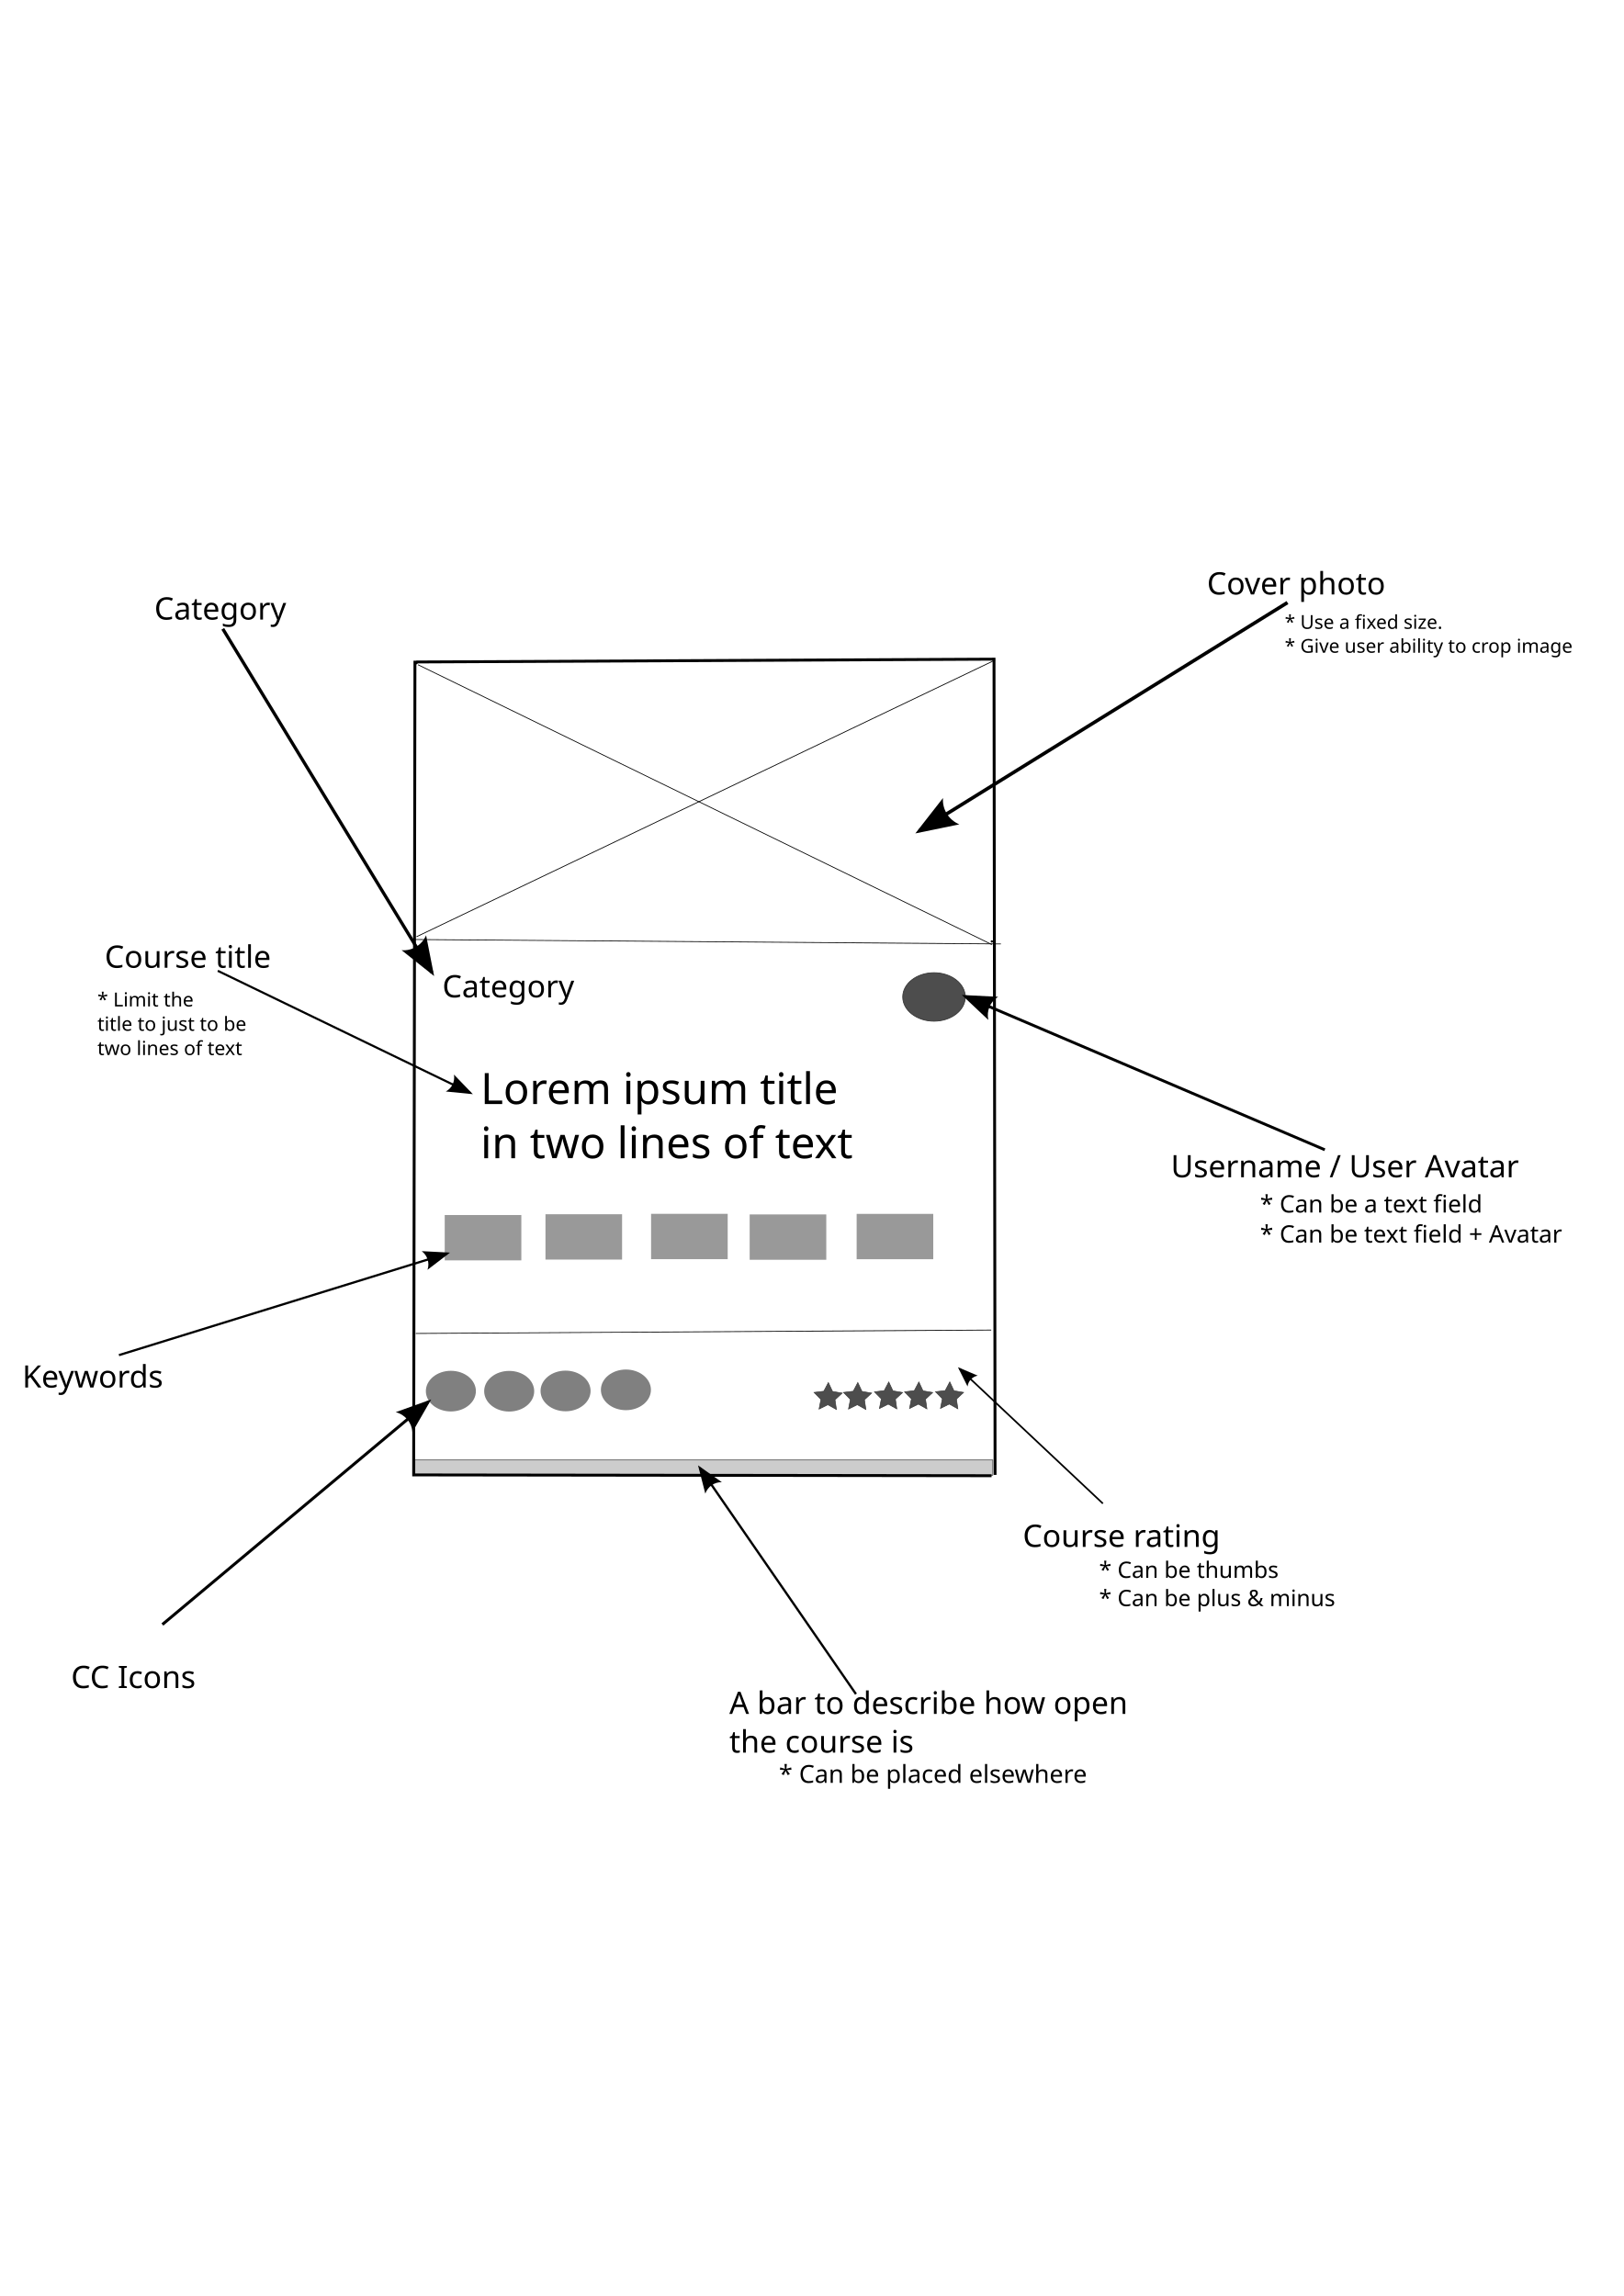
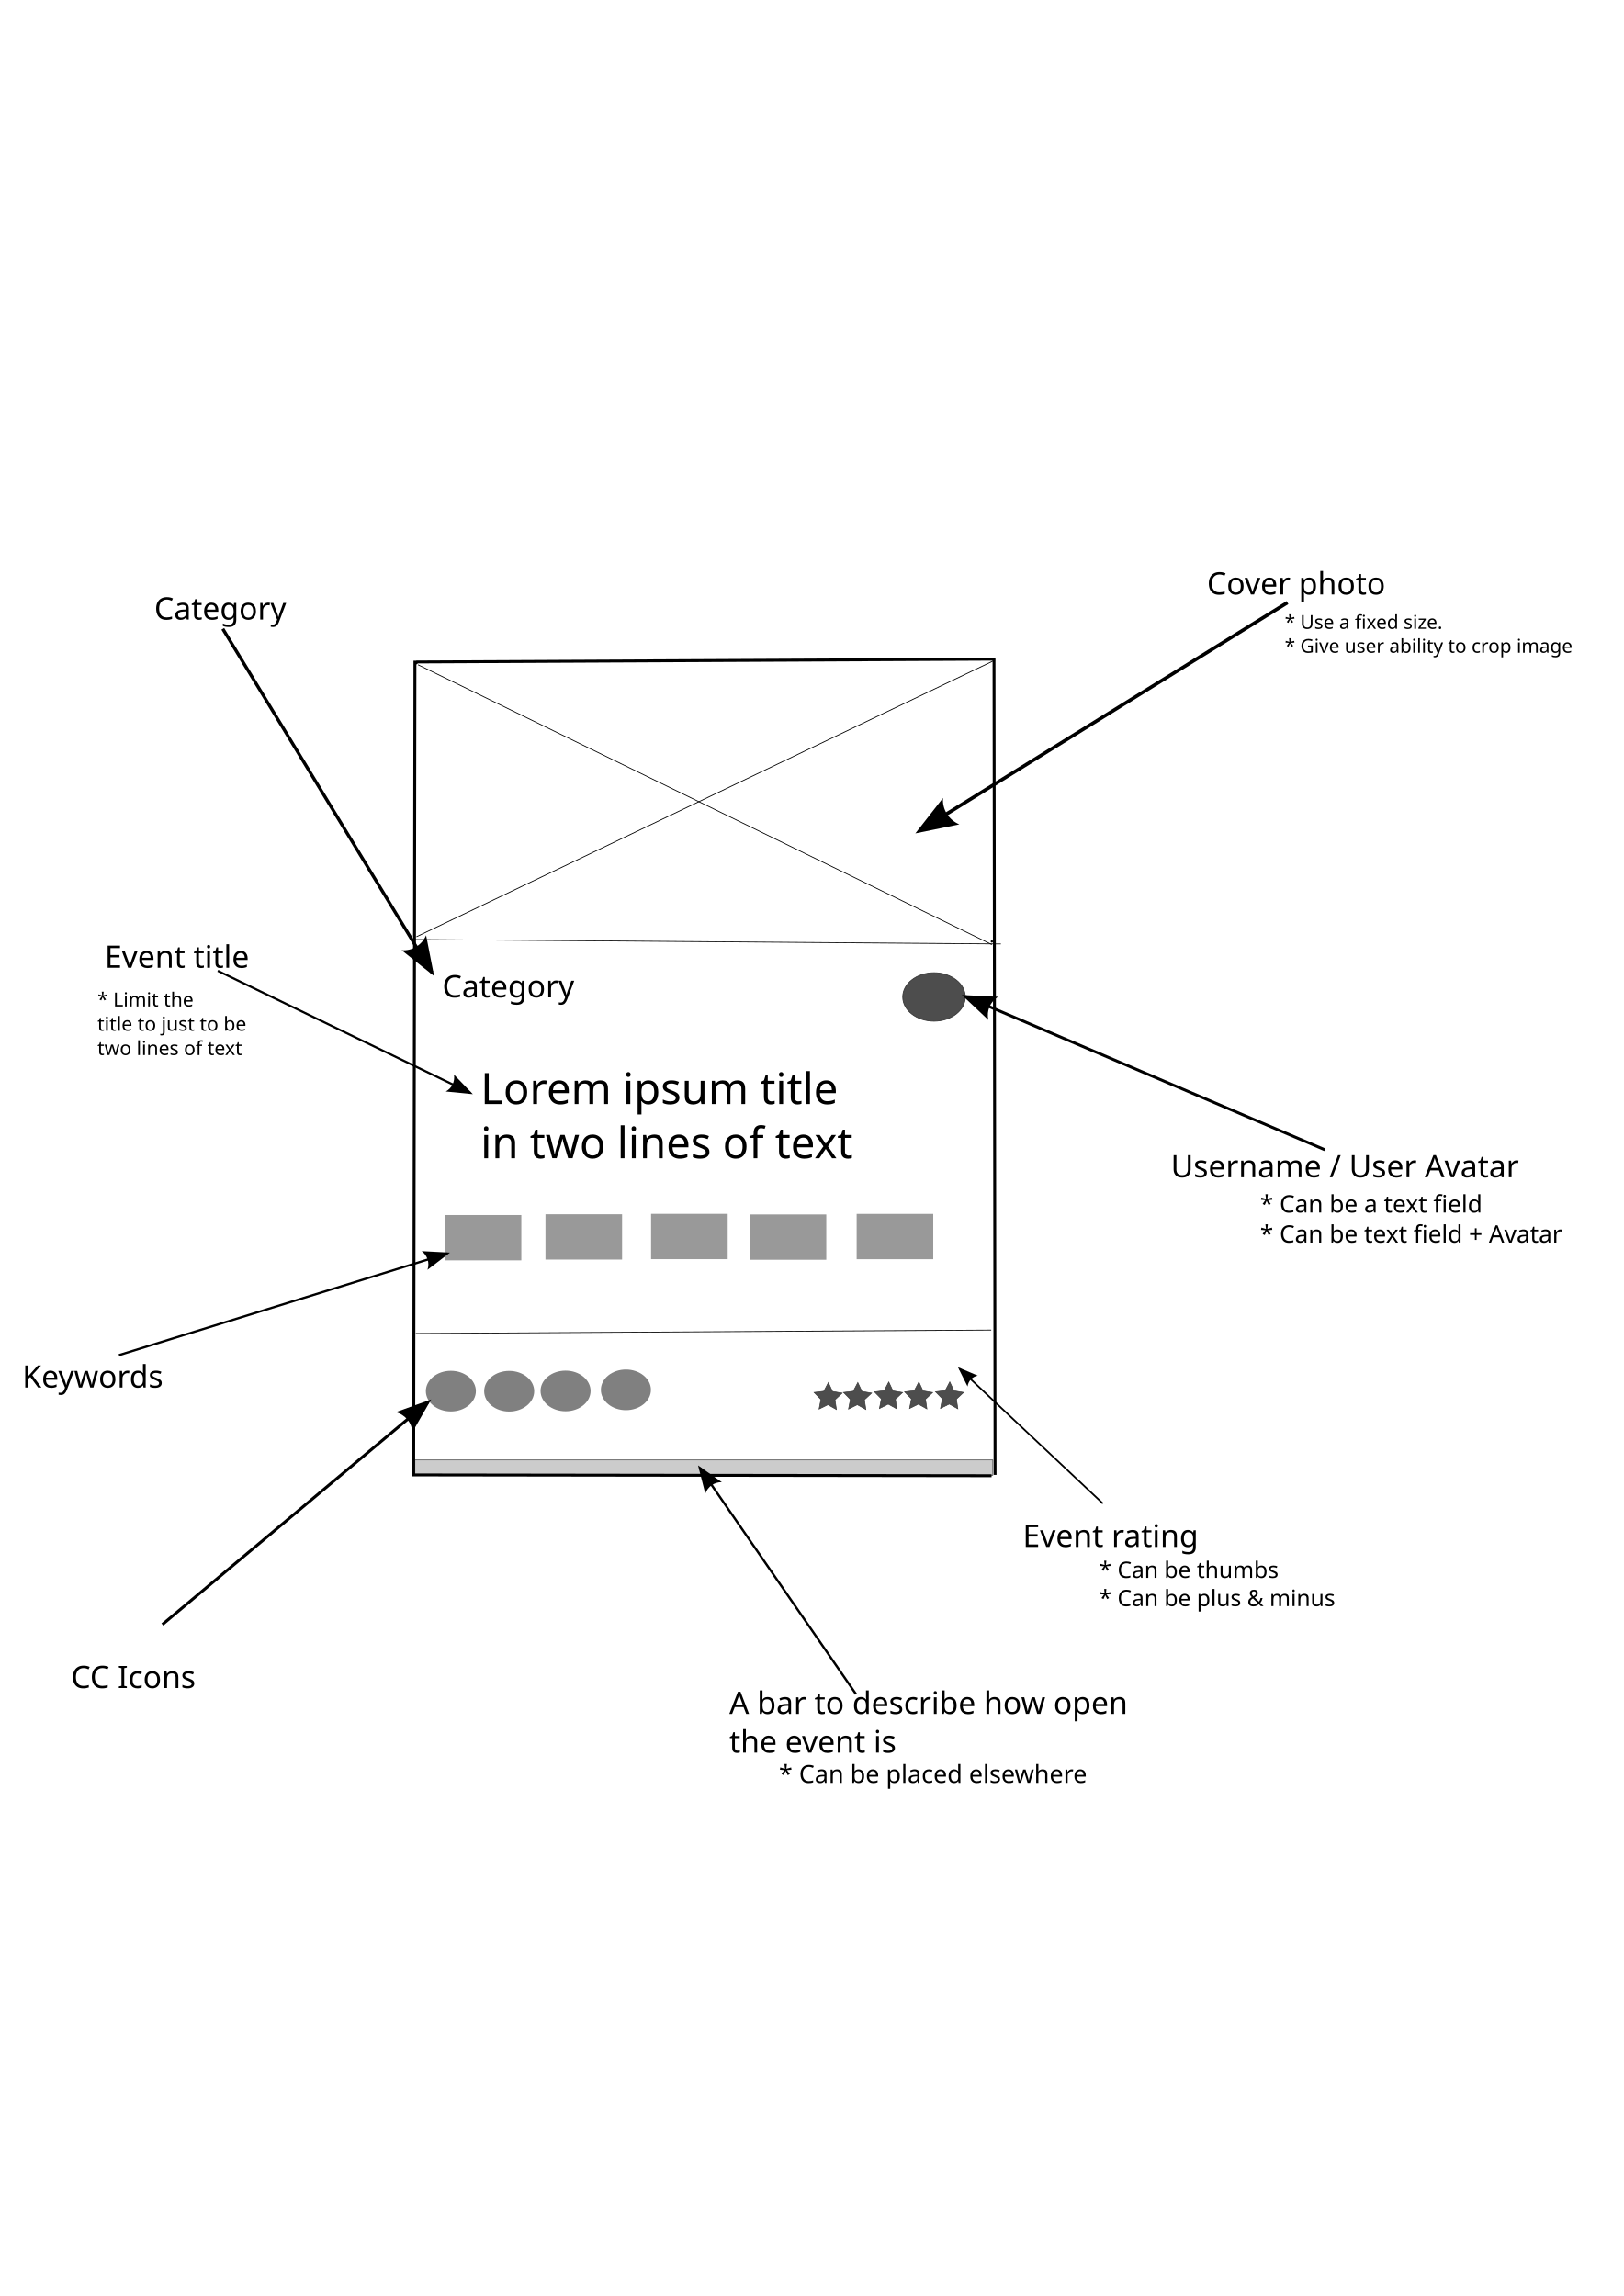
<svg xmlns="http://www.w3.org/2000/svg" xmlns:ns1="http://www.openswatchbook.org/uri/2009/osb" width="744.094" height="1052.362" id="svg2" version="1.1">
  <defs id="defs4">
    <marker orient="auto" refY="0.0" refX="0.0" id="Arrow2Lend" style="overflow:visible;">
      <path id="path7045" style="fill-rule:evenodd;stroke-width:0.625;stroke-linejoin:round;" d="M 8.719,4.034 L -2.207,0.016 L 8.719,-4.002 C 6.973,-1.63 6.983,1.616 8.719,4.034 z " transform="scale(1.1) rotate(180) translate(1,0)" />
    </marker>
    <marker orient="auto" refY="0.0" refX="0.0" id="Arrow1Lend" style="overflow:visible;">
      <path id="path7027" d="M 0.0,0.0 L 5.0,-5.0 L -12.5,0.0 L 5.0,5.0 L 0.0,0.0 z " style="fill-rule:evenodd;stroke:#000000;stroke-width:1.0pt;" transform="scale(0.8) rotate(180) translate(12.5,0)" />
    </marker>
    <linearGradient id="linearGradient5255" ns1:paint="solid">
      <stop style="stop-color:#000000;stop-opacity:1;" offset="0" id="stop5257" />
    </linearGradient>
    <linearGradient id="linearGradient3805" ns1:paint="solid">
      <stop style="stop-color:#000000;stop-opacity:1;" offset="0" id="stop3807" />
    </linearGradient>
    <marker orient="auto" refY="0" refX="0" id="Arrow2Lend-6" style="overflow:visible">
      <path id="path7045-1" style="fill-rule:evenodd;stroke-width:0.625;stroke-linejoin:round" d="M 8.719,4.034 -2.207,0.016 8.719,-4.002 c -1.745,2.372 -1.735,5.617 -6e-7,8.035 z" transform="matrix(-1.1,0,0,-1.1,-1.1,0)" />
    </marker>
    <marker orient="auto" refY="0" refX="0" id="Arrow2Lend-1" style="overflow:visible">
      <path id="path7045-8" style="fill-rule:evenodd;stroke-width:0.625;stroke-linejoin:round" d="M 8.719,4.034 -2.207,0.016 8.719,-4.002 c -1.745,2.372 -1.735,5.617 -6e-7,8.035 z" transform="matrix(-1.1,0,0,-1.1,-1.1,0)" />
    </marker>
    <marker orient="auto" refY="0" refX="0" id="Arrow2Lend-8" style="overflow:visible">
      <path id="path7045-83" style="fill-rule:evenodd;stroke-width:0.625;stroke-linejoin:round" d="M 8.719,4.034 -2.207,0.016 8.719,-4.002 c -1.745,2.372 -1.735,5.617 -6e-7,8.035 z" transform="matrix(-1.1,0,0,-1.1,-1.1,0)" />
    </marker>
    <marker orient="auto" refY="0" refX="0" id="Arrow2Lend-7" style="overflow:visible">
      <path id="path7045-3" style="fill-rule:evenodd;stroke-width:0.625;stroke-linejoin:round" d="M 8.719,4.034 -2.207,0.016 8.719,-4.002 c -1.745,2.372 -1.735,5.617 -6e-7,8.035 z" transform="matrix(-1.1,0,0,-1.1,-1.1,0)" />
    </marker>
    <marker orient="auto" refY="0" refX="0" id="Arrow2Lend-3" style="overflow:visible">
      <path id="path7045-9" style="fill-rule:evenodd;stroke-width:0.625;stroke-linejoin:round" d="M 8.719,4.034 -2.207,0.016 8.719,-4.002 c -1.745,2.372 -1.735,5.617 -6e-7,8.035 z" transform="matrix(-1.1,0,0,-1.1,-1.1,0)" />
    </marker>
    <marker orient="auto" refY="0" refX="0" id="Arrow2Lend-9" style="overflow:visible">
      <path id="path7045-84" style="fill-rule:evenodd;stroke-width:0.625;stroke-linejoin:round" d="M 8.719,4.034 -2.207,0.016 8.719,-4.002 c -1.745,2.372 -1.735,5.617 -6e-7,8.035 z" transform="matrix(-1.1,0,0,-1.1,-1.1,0)" />
    </marker>
    <marker orient="auto" refY="0" refX="0" id="Arrow2Lend-37" style="overflow:visible">
      <path id="path7045-15" style="fill-rule:evenodd;stroke-width:0.625;stroke-linejoin:round" d="M 8.719,4.034 -2.207,0.016 8.719,-4.002 c -1.745,2.372 -1.735,5.617 -6e-7,8.035 z" transform="matrix(-1.1,0,0,-1.1,-1.1,0)" />
    </marker>
  </defs>
  <g id="layer1">
    <path style="fill:none;stroke:#000000;stroke-width:0.345px;stroke-linecap:butt;stroke-linejoin:miter;stroke-opacity:1" d="m 190.138,430.619 268.537,2.036" id="path2987" />
    <text xml:space="preserve" style="font-size:14.186px;font-style:normal;font-weight:normal;line-height:125%;letter-spacing:0px;word-spacing:0px;fill:#000000;fill-opacity:1;stroke:none;font-family:Sans" x="202.712" y="457.132" id="text2989">
      <tspan id="tspan2991" x="202.712" y="457.132" style="font-size:14.186px">Category</tspan>
    </text>
    <path style="fill:#4d4d4d;fill-opacity:1;stroke:#333333" id="path6345" d="m 717.208,459.403 a 40.406,31.315 0 1 1 -80.812,0 40.406,31.315 0 1 1 80.812,0 z" transform="matrix(0.3546597,0,0,0.3546597,187.9936,294.0165)" />
    <text xml:space="preserve" style="font-size:14.186px;font-style:normal;font-weight:normal;line-height:125%;letter-spacing:0px;word-spacing:0px;fill:#000000;fill-opacity:1;stroke:none;font-family:Sans" x="220.237" y="506.03" id="text6347">
      <tspan id="tspan6349" x="220.237" y="506.03" style="font-size:19.861px">Lorem ipsum title</tspan>
      <tspan x="220.237" y="530.856" id="tspan6351" style="font-size:19.861px">in two lines of text</tspan>
    </text>
    <rect style="fill:#999999;fill-opacity:1" id="rect6369" width="35.11" height="20.779" x="203.801" y="556.903" />
    <rect style="fill:#999999;fill-opacity:1" id="rect6369-1" width="35.11" height="20.779" x="249.973" y="556.544" />
    <rect style="fill:#999999;fill-opacity:1" id="rect6369-1-9" width="35.11" height="20.779" x="298.372" y="556.355" />
    <rect style="fill:#999999;fill-opacity:1" id="rect6369-1-9-5" width="35.11" height="20.779" x="343.548" y="556.631" />
    <rect style="fill:#999999;fill-opacity:1" id="rect6369-1-9-3" width="35.11" height="20.779" x="392.575" y="556.378" />
    <path style="fill:#808080;fill-opacity:1" id="path6438" d="m 86.873,890.738 a 32.325,26.264 0 1 1 -64.65,0 32.325,26.264 0 1 1 64.65,0 z" transform="matrix(0.3546597,0,0,0.3546597,187.2771,321.7095)" />
    <path transform="matrix(0.3546597,0,0,0.3546597,239.8365,321.63)" style="fill:#808080;fill-opacity:1" id="path6438-9" d="m 86.873,890.738 a 32.325,26.264 0 1 1 -64.65,0 32.325,26.264 0 1 1 64.65,0 z" />
    <path transform="matrix(0.3546597,0,0,0.3546597,213.9983,321.7529)" style="fill:#808080;fill-opacity:1" id="path6438-1" d="m 86.873,890.738 a 32.325,26.264 0 1 1 -64.65,0 32.325,26.264 0 1 1 64.65,0 z" />
    <path transform="matrix(0.3546597,0,0,0.3546597,267.4884,321.122)" style="fill:#808080;fill-opacity:1" id="path6438-7" d="m 86.873,890.738 a 32.325,26.264 0 1 1 -64.65,0 32.325,26.264 0 1 1 64.65,0 z" />
    <path id="path6478" style="fill:#000000;stroke:none" d="m 3.52,3.824 a 1.5,1.5 0 1 1 -3,0 1.5,1.5 0 1 1 3,0 z" transform="matrix(0.3546597,0,0,0.3546597,190.1432,302.6147)" />
    <path id="path6480" style="fill:#000000;stroke:none" d="m 746.993,363.438 a 1.5,1.5 0 1 1 -3,0 1.5,1.5 0 1 1 3,0 z" transform="matrix(0.3546597,0,0,0.3546597,190.1432,302.6147)" />
    <path style="fill:none;stroke:#000000;stroke-width:0.354px;stroke-linecap:butt;stroke-linejoin:miter;stroke-opacity:1" d="m 191.576,304.687 262.964,128.258" id="path6484" />
    <path style="fill:none;stroke:#000000;stroke-width:0.36px;stroke-linecap:butt;stroke-linejoin:miter;stroke-opacity:1" d="M 190.862,429.359 455.97,302.541" id="path6486" />
    <path style="fill:#4d4d4d;fill-opacity:1;stroke:#333333" id="path6492-10" d="m 404.566,901.344 -14.433,-8.025 -14.793,7.34 3.172,-16.207 -11.552,-11.801 16.394,-1.991 7.653,-14.634 6.96,14.976 16.282,2.757 -12.092,11.247 z" transform="matrix(0.2728638,0,0,0.2728638,272.924,400.0947)" />
    <path style="fill:#4d4d4d;fill-opacity:1;stroke:#333333" id="path6492-10-8" d="m 404.566,901.344 -14.433,-8.025 -14.793,7.34 3.172,-16.207 -11.552,-11.801 16.394,-1.991 7.653,-14.634 6.96,14.976 16.282,2.757 -12.092,11.247 z" transform="matrix(0.2728638,0,0,0.2728638,328.5709,399.7865)" />
    <path style="fill:#4d4d4d;fill-opacity:1;stroke:#333333" id="path6492-10-0" d="m 404.566,901.344 -14.433,-8.025 -14.793,7.34 3.172,-16.207 -11.552,-11.801 16.394,-1.991 7.653,-14.634 6.96,14.976 16.282,2.757 -12.092,11.247 z" transform="matrix(0.2728638,0,0,0.2728638,314.3945,399.8263)" />
    <path style="fill:#4d4d4d;fill-opacity:1;stroke:#333333" id="path6492-10-9" d="m 404.566,901.344 -14.433,-8.025 -14.793,7.34 3.172,-16.207 -11.552,-11.801 16.394,-1.991 7.653,-14.634 6.96,14.976 16.282,2.757 -12.092,11.247 z" transform="matrix(0.2728638,0,0,0.2728638,300.6041,399.8263)" />
    <path style="fill:#4d4d4d;fill-opacity:1;stroke:#333333" id="path6492-10-4" d="m 404.566,901.344 -14.433,-8.025 -14.793,7.34 3.172,-16.207 -11.552,-11.801 16.394,-1.991 7.653,-14.634 6.96,14.976 16.282,2.757 -12.092,11.247 z" transform="matrix(0.2728638,0,0,0.2728638,286.4198,400.089)" />
    <rect style="fill:#cccccc;fill-opacity:1;stroke:#333333;stroke-width:0.277" id="rect6620" width="264.832" height="6.982" x="190.149" y="669.182" />
    <path style="fill:none;stroke:#000000;stroke-width:0.974;stroke-linecap:butt;stroke-linejoin:miter;stroke-miterlimit:4;stroke-opacity:1;stroke-dasharray:none;marker-start:none;marker-end:url(#Arrow2Lend)" d="M 99.796,444.963 215.53,500.958" id="path6838" />
    <text xml:space="preserve" style="font-size:14.186px;font-style:normal;font-weight:normal;line-height:125%;letter-spacing:0px;word-spacing:0px;fill:#000000;fill-opacity:1;stroke:none;font-family:Sans" x="47.964" y="443.56" id="text7650">
-       <tspan id="tspan7652" x="47.964" y="443.56">Course title</tspan>
+       <tspan id="tspan7652" x="47.964" y="443.56">Event title</tspan>
    </text>
    <path style="fill:none;stroke:#000000;stroke-width:1.608;stroke-linecap:butt;stroke-linejoin:miter;stroke-miterlimit:4;stroke-opacity:1;stroke-dasharray:none;marker-start:none;marker-end:url(#Arrow2Lend)" d="M 590.01,276.187 421.273,380.839" id="path6838-7" />
    <text xml:space="preserve" style="font-size:14.186px;font-style:normal;font-weight:normal;line-height:125%;letter-spacing:0px;word-spacing:0px;fill:#000000;fill-opacity:1;stroke:none;font-family:Sans" x="553.117" y="272.468" id="text7697">
      <tspan id="tspan7699" x="553.117" y="272.468">Cover photo</tspan>
    </text>
    <path style="fill:none;stroke:#000000;stroke-width:1.487;stroke-linecap:butt;stroke-linejoin:miter;stroke-miterlimit:4;stroke-opacity:1;stroke-dasharray:none;marker-start:none;marker-end:url(#Arrow2Lend)" d="M 102.092,288.222 197.893,445.696" id="path6838-7-3" />
    <text xml:space="preserve" style="font-size:14.186px;font-style:normal;font-weight:normal;line-height:125%;letter-spacing:0px;word-spacing:0px;fill:#000000;fill-opacity:1;stroke:none;font-family:Sans" x="70.714" y="283.968" id="text7725">
      <tspan id="tspan7727" x="70.714" y="283.968">Category</tspan>
    </text>
    <path style="fill:none;stroke:#000000;stroke-width:1.303;stroke-linecap:butt;stroke-linejoin:miter;stroke-miterlimit:4;stroke-opacity:1;stroke-dasharray:none;marker-start:none;marker-end:url(#Arrow2Lend)" d="M 607.123,526.992 442.382,456.697" id="path6838-7-9" />
    <text xml:space="preserve" style="font-size:14.186px;font-style:normal;font-weight:normal;line-height:125%;letter-spacing:0px;word-spacing:0px;fill:#000000;fill-opacity:1;stroke:none;font-family:Sans" x="536.56" y="539.601" id="text7753">
      <tspan id="tspan7755" x="536.56" y="539.601">Username / User Avatar</tspan>
    </text>
    <path style="fill:none;stroke:#000000;stroke-width:1.013;stroke-linecap:butt;stroke-linejoin:miter;stroke-miterlimit:4;stroke-opacity:1;stroke-dasharray:none;marker-start:none;marker-end:url(#Arrow2Lend)" d="M 54.505,621.115 204.932,574.546" id="path6838-1" />
    <text xml:space="preserve" style="font-size:14.186px;font-style:normal;font-weight:normal;line-height:125%;letter-spacing:0px;word-spacing:0px;fill:#000000;fill-opacity:1;stroke:none;font-family:Sans" x="10.204" y="635.976" id="text7781">
      <tspan id="tspan7783" x="10.204" y="635.976">Keywords</tspan>
    </text>
    <path style="fill:none;stroke:#000000;stroke-width:1.349;stroke-linecap:butt;stroke-linejoin:miter;stroke-miterlimit:4;stroke-opacity:1;stroke-dasharray:none;marker-start:none;marker-end:url(#Arrow2Lend)" d="M 74.415,744.574 196.243,642.591" id="path6838-8" />
    <text xml:space="preserve" style="font-size:14.186px;font-style:normal;font-weight:normal;line-height:125%;letter-spacing:0px;word-spacing:0px;fill:#000000;fill-opacity:1;stroke:none;font-family:Sans" x="32.562" y="773.707" id="text7796">
      <tspan id="tspan7798" x="32.562" y="773.707">CC Icons</tspan>
    </text>
    <path style="fill:none;stroke:#000000;stroke-width:1.043;stroke-linecap:butt;stroke-linejoin:miter;stroke-miterlimit:4;stroke-opacity:1;stroke-dasharray:none;marker-start:none;marker-end:url(#Arrow2Lend)" d="M 392.263,776.485 320.694,672.782" id="path6838-6" />
    <text xml:space="preserve" style="font-size:14.186px;font-style:normal;font-weight:normal;line-height:125%;letter-spacing:0px;word-spacing:0px;fill:#000000;fill-opacity:1;stroke:none;font-family:Sans" x="468.706" y="709.004" id="text7811">
-       <tspan id="tspan7813" x="468.706" y="709.004">Course rating</tspan>
+       <tspan id="tspan7813" x="468.706" y="709.004">Event rating</tspan>
    </text>
    <path style="fill:none;stroke:#000000;stroke-width:0.771;stroke-linecap:butt;stroke-linejoin:miter;stroke-miterlimit:4;stroke-opacity:1;stroke-dasharray:none;marker-start:none;marker-end:url(#Arrow2Lend)" d="M 505.419,689.137 439.74,627.344" id="path6838-6-2" />
    <text xml:space="preserve" style="font-size:14.186px;font-style:normal;font-weight:normal;line-height:125%;letter-spacing:0px;word-spacing:0px;fill:#000000;fill-opacity:1;stroke:none;font-family:Sans" x="334.224" y="785.568" id="text7839">
      <tspan id="tspan7841" x="334.224" y="785.568">A bar to describe how open</tspan>
-       <tspan x="334.224" y="803.301" id="tspan7847">the course is</tspan>
+       <tspan x="334.224" y="803.301" id="tspan7847">the event is</tspan>
    </text>
    <text xml:space="preserve" style="font-size:9.93px;font-style:normal;font-weight:normal;line-height:125%;letter-spacing:0px;word-spacing:0px;fill:#000000;fill-opacity:1;stroke:none;font-family:Sans" x="671.723" y="342.775" id="text7849">
      <tspan id="tspan7851" x="671.723" y="342.775" />
    </text>
    <text xml:space="preserve" style="font-size:11.349px;font-style:normal;font-weight:normal;line-height:125%;letter-spacing:0px;word-spacing:0px;fill:#000000;fill-opacity:1;stroke:none;font-family:Sans" x="673.683" y="340.032" id="text7853">
      <tspan id="tspan7855" x="673.683" y="340.032" />
    </text>
    <text xml:space="preserve" style="font-size:11.031px;font-style:normal;font-weight:normal;line-height:125%;letter-spacing:0px;word-spacing:0px;fill:#000000;fill-opacity:1;stroke:none;font-family:Sans" x="577.445" y="555.747" id="text7857">
      <tspan id="tspan7859" x="577.445" y="555.747">* Can be a text field</tspan>
      <tspan x="577.445" y="569.536" id="tspan7861">* Can be text field + Avatar</tspan>
    </text>
    <text xml:space="preserve" style="font-size:11.131px;font-style:normal;font-weight:normal;line-height:125%;letter-spacing:0px;word-spacing:0px;fill:#000000;fill-opacity:1;stroke:none;font-family:Sans" x="44.639" y="461.308" id="text7863">
      <tspan id="tspan7865" x="44.639" y="461.308" style="font-size:8.905px">* Limit the </tspan>
      <tspan x="44.639" y="472.439" style="font-size:8.905px" id="tspan7869">title to just to be</tspan>
      <tspan x="44.639" y="483.57" id="tspan7867" style="font-size:8.905px">two lines of text</tspan>
    </text>
    <text xml:space="preserve" style="font-size:14.186px;font-style:normal;font-weight:normal;line-height:125%;letter-spacing:0px;word-spacing:0px;fill:#000000;fill-opacity:1;stroke:none;font-family:Sans" x="356.944" y="817.155" id="text7871">
      <tspan id="tspan7873" x="356.944" y="817.155" style="font-size:11.349px">* Can be placed elsewhere</tspan>
    </text>
    <text xml:space="preserve" style="font-size:12.941px;font-style:normal;font-weight:normal;line-height:125%;letter-spacing:0px;word-spacing:0px;fill:#000000;fill-opacity:1;stroke:none;font-family:Sans" x="503.684" y="723.212" id="text7875">
      <tspan id="tspan7877" x="503.684" y="723.212" style="font-size:10.353px">* Can be thumbs</tspan>
      <tspan x="503.684" y="736.153" id="tspan7879" style="font-size:10.353px">* Can be plus &amp; minus</tspan>
    </text>
    <text xml:space="preserve" style="font-size:8.761px;font-style:normal;font-weight:normal;line-height:125%;letter-spacing:0px;word-spacing:0px;fill:#000000;fill-opacity:1;stroke:none;font-family:Sans" x="588.757" y="288.221" id="text7883">
      <tspan id="tspan7885" x="588.757" y="288.221">* Use a fixed size. </tspan>
      <tspan x="588.757" y="299.172" id="tspan7930">* Give user ability to crop image</tspan>
    </text>
    <text xml:space="preserve" style="font-size:14.186px;font-style:normal;font-weight:normal;line-height:125%;letter-spacing:0px;word-spacing:0px;fill:#000000;fill-opacity:1;stroke:none;font-family:Sans" x="386.868" y="834.888" id="text7889">
      <tspan x="386.868" y="834.888" id="tspan7893" />
    </text>
    <path style="fill:none;stroke:#000000;stroke-width:0.355px;stroke-linecap:butt;stroke-linejoin:miter;stroke-opacity:1" d="m 190.535,611.19 263.713,-1.567" id="path7903" />
    <path style="fill:none;stroke:#000000;stroke-width:1.323px;stroke-linecap:butt;stroke-linejoin:miter;stroke-opacity:1" d="m 190.768,303.416 264.759,-1.292 0.484,373.897 m -1.6,0.365 -264.837,-0.365 0.581,-373.187" id="path7924" />
  </g>
</svg>
